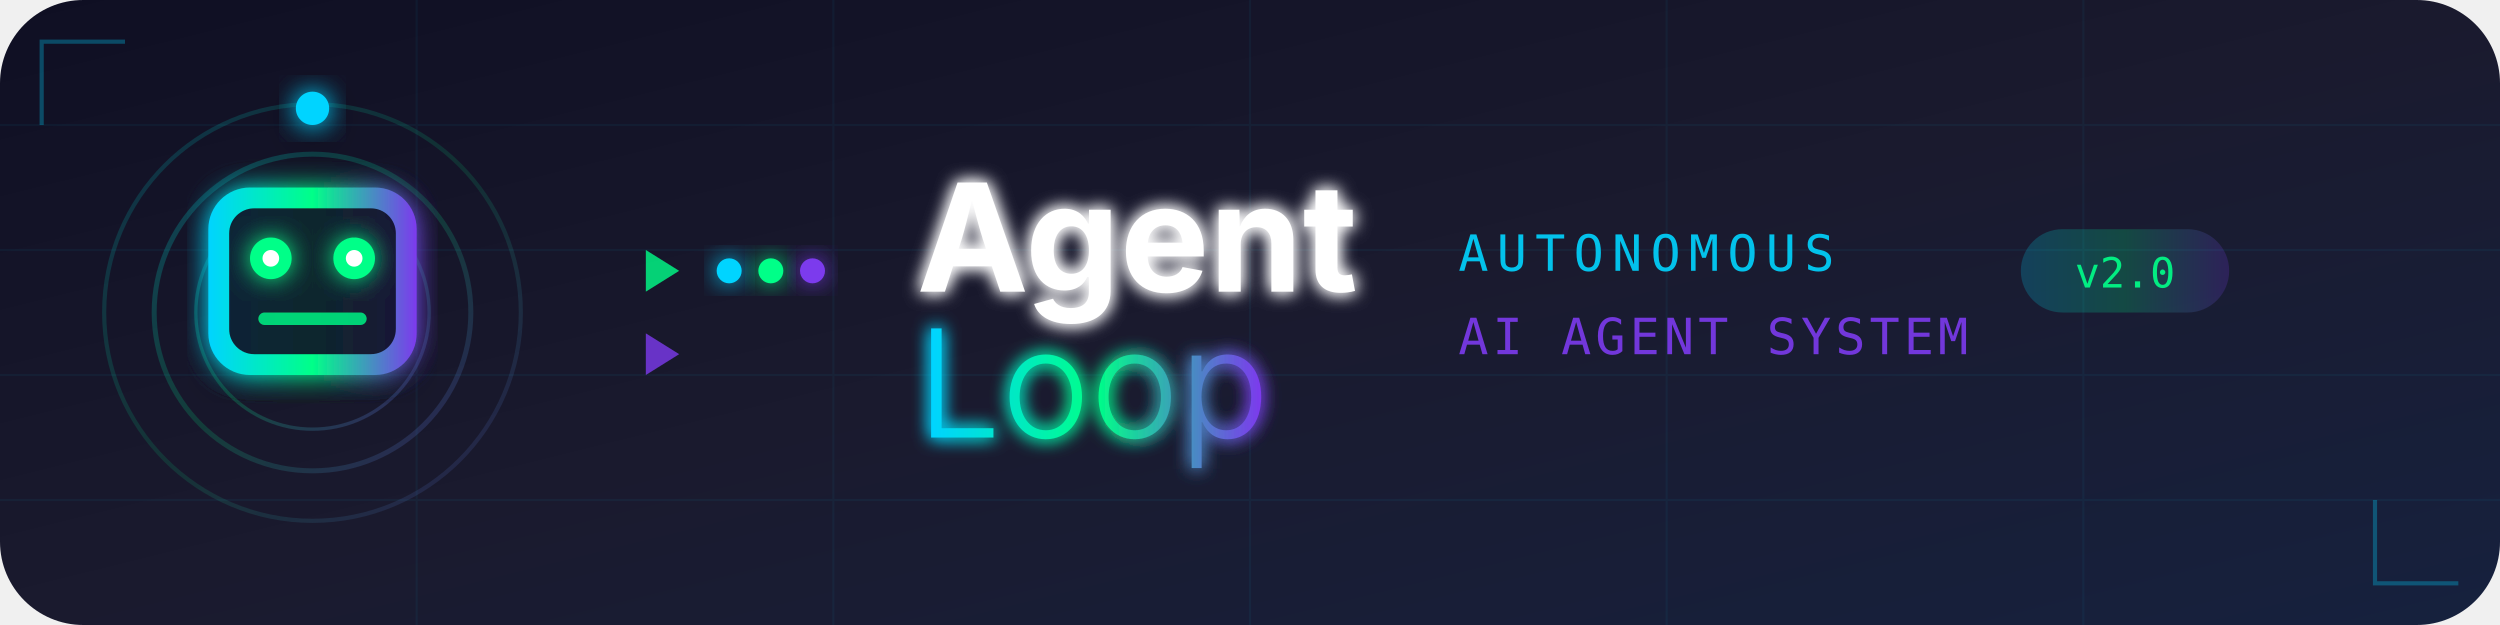
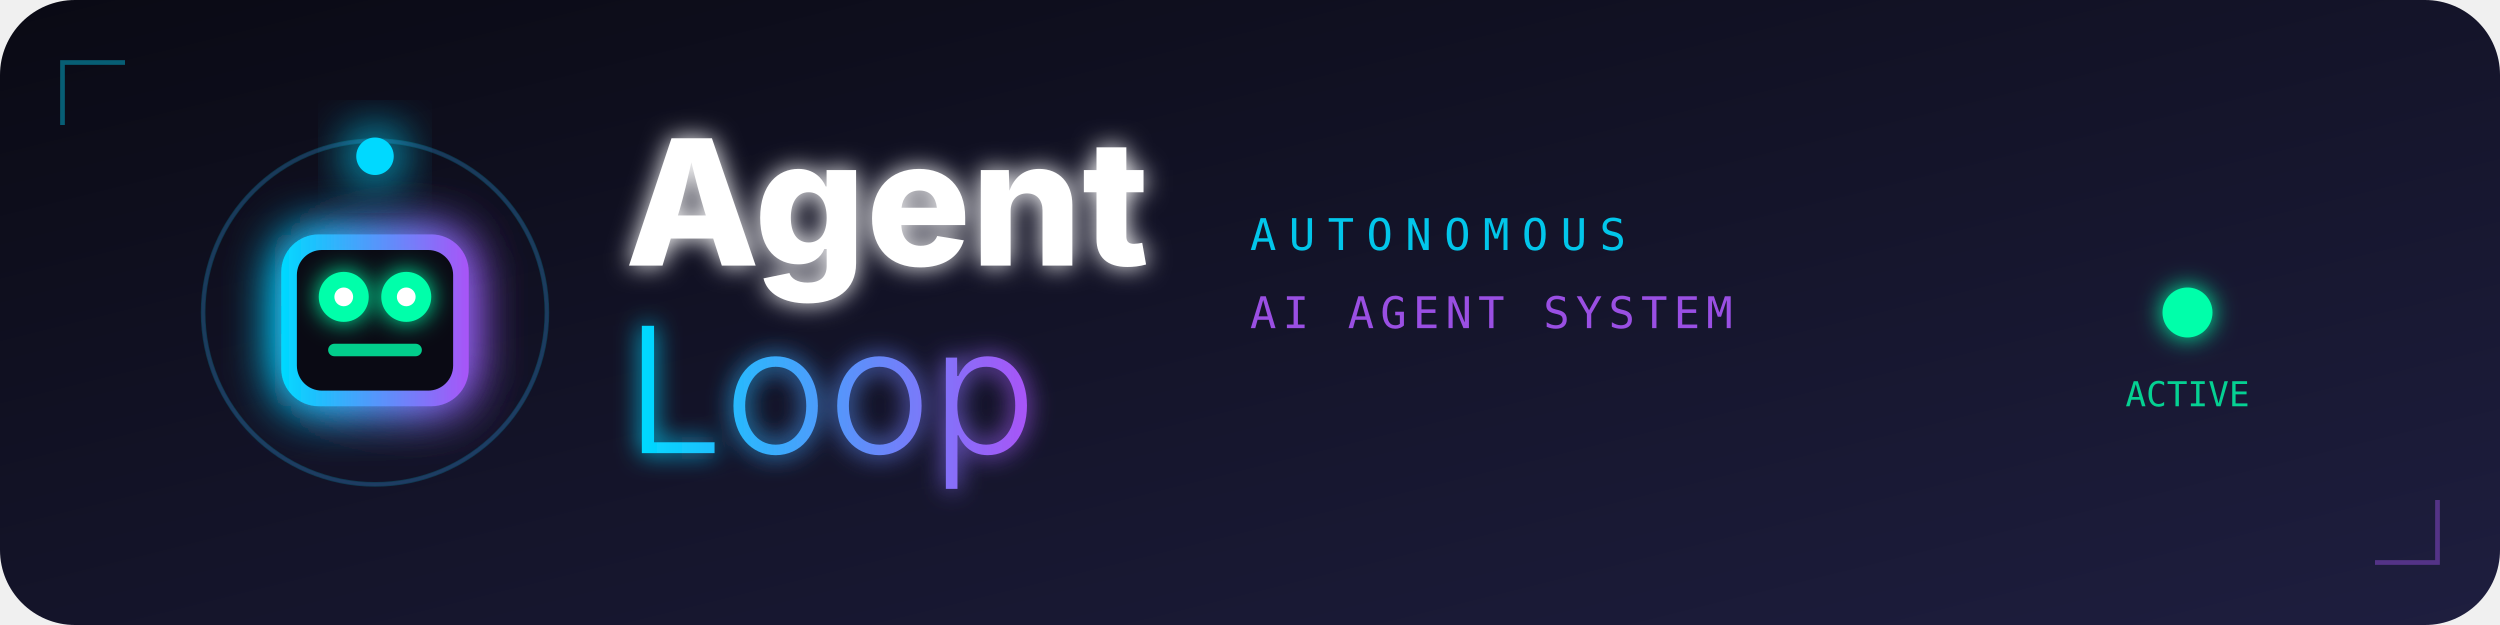
- <svg xmlns="http://www.w3.org/2000/svg" viewBox="0 0 600 150" width="600" height="150">
+ <svg xmlns="http://www.w3.org/2000/svg" viewBox="0 0 800 200" width="800" height="200">
  <defs>
    <linearGradient id="bgGrad" x1="0%" y1="0%" x2="100%" y2="100%">
-       <stop offset="0%" style="stop-color:#0f0f23" />
-       <stop offset="50%" style="stop-color:#1a1a2e" />
-       <stop offset="100%" style="stop-color:#16213e" />
+       <stop offset="0%" style="stop-color:#0a0a14" />
+       <stop offset="100%" style="stop-color:#1e1e3f" />
    </linearGradient>
    <linearGradient id="accentGrad" x1="0%" y1="0%" x2="100%" y2="0%">
-       <stop offset="0%" style="stop-color:#00d4ff" />
-       <stop offset="50%" style="stop-color:#00ff88" />
-       <stop offset="100%" style="stop-color:#7c3aed" />
+       <stop offset="0%" style="stop-color:#00d9ff" />
+       <stop offset="100%" style="stop-color:#a855f7" />
    </linearGradient>
-     <linearGradient id="accentGrad2" x1="0%" y1="0%" x2="100%" y2="100%">
-       <stop offset="0%" style="stop-color:#7c3aed" />
-       <stop offset="100%" style="stop-color:#00d4ff" />
-     </linearGradient>
-     <linearGradient id="ringGrad" x1="0%" y1="0%" x2="100%" y2="100%">
-       <stop offset="0%" style="stop-color:#00d4ff;stop-opacity:0.6" />
-       <stop offset="50%" style="stop-color:#00ff88;stop-opacity:0.4" />
-       <stop offset="100%" style="stop-color:#7c3aed;stop-opacity:0.6" />
-     </linearGradient>
-     <filter id="glow" x="-50%" y="-50%" width="200%" height="200%">
-       <feGaussianBlur stdDeviation="3" result="coloredBlur" />
+     <filter id="glow" x="-100%" y="-100%" width="300%" height="300%">
+       <feGaussianBlur stdDeviation="4" result="coloredBlur" />
      <feMerge>
        <feMergeNode in="coloredBlur" />
        <feMergeNode in="SourceGraphic" />
      </feMerge>
    </filter>
-     <filter id="shadow">
-       <feDropShadow dx="0" dy="2" stdDeviation="4" flood-opacity="0.4" />
-     </filter>
-     <filter id="textGlow" x="-50%" y="-50%" width="200%" height="200%">
-       <feGaussianBlur stdDeviation="2" result="blur" />
+     <filter id="strongGlow" x="-100%" y="-100%" width="300%" height="300%">
+       <feGaussianBlur stdDeviation="8" result="coloredBlur" />
      <feMerge>
-         <feMergeNode in="blur" />
-         <feMergeNode in="blur" />
+         <feMergeNode in="coloredBlur" />
+         <feMergeNode in="coloredBlur" />
        <feMergeNode in="SourceGraphic" />
      </feMerge>
    </filter>
  </defs>
-   <rect width="600" height="150" rx="20" fill="url(#bgGrad)" />
-   <g opacity="0.05">
-     <line x1="0" y1="30" x2="600" y2="30" stroke="#00d4ff" stroke-width="0.5" />
-     <line x1="0" y1="60" x2="600" y2="60" stroke="#00d4ff" stroke-width="0.5" />
-     <line x1="0" y1="90" x2="600" y2="90" stroke="#00d4ff" stroke-width="0.5" />
-     <line x1="0" y1="120" x2="600" y2="120" stroke="#00d4ff" stroke-width="0.5" />
-     <line x1="100" y1="0" x2="100" y2="150" stroke="#00d4ff" stroke-width="0.5" />
-     <line x1="200" y1="0" x2="200" y2="150" stroke="#00d4ff" stroke-width="0.5" />
-     <line x1="300" y1="0" x2="300" y2="150" stroke="#00d4ff" stroke-width="0.5" />
-     <line x1="400" y1="0" x2="400" y2="150" stroke="#00d4ff" stroke-width="0.5" />
-     <line x1="500" y1="0" x2="500" y2="150" stroke="#00d4ff" stroke-width="0.5" />
+   <rect width="800" height="200" rx="24" fill="url(#bgGrad)" />
+   <g transform="translate(60, 40)">
+     <circle cx="60" cy="60" r="55" fill="none" stroke="#00d9ff" stroke-width="1.5" opacity="0.2" />
+     <circle cx="60" cy="60" r="55" fill="none" stroke="#a855f7" stroke-width="1" opacity="0.1">
+       <animate attributeName="r" values="55;60;55" dur="3s" repeatCount="indefinite" />
+     </circle>
+     <rect x="30" y="35" width="60" height="55" rx="12" fill="url(#accentGrad)" filter="url(#strongGlow)" />
+     <rect x="35" y="40" width="50" height="45" rx="8" fill="#0a0a14" />
+     <circle cx="50" cy="55" r="8" fill="#00ffaa" filter="url(#glow)">
+       <animate attributeName="r" values="8;6;8" dur="2s" repeatCount="indefinite" />
+     </circle>
+     <circle cx="50" cy="55" r="3" fill="#ffffff" />
+     <circle cx="70" cy="55" r="8" fill="#00ffaa" filter="url(#glow)">
+       <animate attributeName="r" values="8;6;8" dur="2s" repeatCount="indefinite" />
+     </circle>
+     <circle cx="70" cy="55" r="3" fill="#ffffff" />
+     <line x1="60" y1="35" x2="60" y2="15" stroke="url(#accentGrad)" stroke-width="3" stroke-linecap="round" />
+     <circle cx="60" cy="10" r="6" fill="#00d9ff" filter="url(#strongGlow)">
+       <animate attributeName="opacity" values="1;0.5;1" dur="1s" repeatCount="indefinite" />
+     </circle>
+     <rect x="45" y="70" width="30" height="4" rx="2" fill="#00ffaa" opacity="0.8" />
  </g>
-   <circle cx="75" cy="75" r="50" fill="none" stroke="url(#ringGrad)" stroke-width="1" opacity="0.3">
-     <animate attributeName="r" values="50;55;50" dur="4s" repeatCount="indefinite" />
-     <animate attributeName="opacity" values="0.3;0.15;0.3" dur="4s" repeatCount="indefinite" />
-   </circle>
-   <circle cx="75" cy="75" r="38" fill="none" stroke="url(#ringGrad)" stroke-width="1.2" opacity="0.4">
-     <animate attributeName="r" values="38;42;38" dur="3s" repeatCount="indefinite" />
-   </circle>
-   <circle cx="75" cy="75" r="28" fill="none" stroke="url(#ringGrad)" stroke-width="0.8" opacity="0.5">
-     <animate attributeName="r" values="28;32;28" dur="2s" repeatCount="indefinite" />
-   </circle>
-   <g filter="url(#shadow)">
-     <rect x="50" y="45" width="50" height="45" rx="10" fill="url(#accentGrad)" filter="url(#glow)" />
-     <rect x="55" y="50" width="40" height="35" rx="6" fill="#0f0f23" opacity="0.9" />
-     <circle cx="65" cy="62" r="5" fill="#00ff88" filter="url(#glow)">
-       <animate attributeName="r" values="5;4;5" dur="2s" repeatCount="indefinite" />
+   <text x="200" y="85" font-family="system-ui, -apple-system, sans-serif" font-size="56" font-weight="800" fill="white" filter="url(#glow)">Agent</text>
+   <text x="200" y="145" font-family="system-ui, -apple-system, sans-serif" font-size="56" font-weight="300" fill="url(#accentGrad)" filter="url(#glow)">Loop</text>
+   <text x="400" y="80" font-family="ui-monospace, monospace" font-size="14" fill="#00d9ff" letter-spacing="4" opacity="0.9">AUTONOMOUS</text>
+   <text x="400" y="105" font-family="ui-monospace, monospace" font-size="14" fill="#a855f7" letter-spacing="2" opacity="0.9">AI AGENT SYSTEM</text>
+   <line x1="400" y1="125" x2="550" y2="125" stroke="url(#accentGrad)" stroke-width="1" opacity="0.5" />
+   <g transform="translate(700, 100)">
+     <circle r="8" fill="#00ffaa" filter="url(#glow)">
+       <animate attributeName="opacity" values="1;0.4;1" dur="1.5s" repeatCount="indefinite" />
    </circle>
-     <circle cx="65" cy="62" r="2" fill="#ffffff" />
-     <circle cx="85" cy="62" r="5" fill="#00ff88" filter="url(#glow)">
-       <animate attributeName="r" values="5;4;5" dur="2s" repeatCount="indefinite" />
-     </circle>
-     <circle cx="85" cy="62" r="2" fill="#ffffff" />
-     <line x1="75" y1="45" x2="75" y2="30" stroke="url(#accentGrad)" stroke-width="2.5" stroke-linecap="round" />
-     <circle cx="75" cy="26" r="4" fill="#00d4ff" filter="url(#glow)">
-       <animate attributeName="opacity" values="1;0.4;1" dur="1.5s" repeatCount="indefinite" />
-       <animate attributeName="r" values="4;5;4" dur="1.5s" repeatCount="indefinite" />
-     </circle>
-     <rect x="62" y="75" width="26" height="3" rx="1.5" fill="#00ff88" opacity="0.8">
-       <animate attributeName="width" values="26;20;26" dur="2s" repeatCount="indefinite" />
-     </rect>
+     <text x="0" y="30" font-family="ui-monospace, monospace" font-size="11" fill="#00ffaa" text-anchor="middle" opacity="0.8">ACTIVE</text>
  </g>
-   <g stroke="url(#accentGrad)" stroke-width="2" fill="none" stroke-linecap="round" opacity="0.7" filter="url(#glow)">
-     <path d="M135 65 L160 65">
-       <animate attributeName="stroke-dasharray" values="0,25;25,0" dur="1s" repeatCount="indefinite" />
-     </path>
-     <path d="M135 85 L160 85">
-       <animate attributeName="stroke-dasharray" values="0,25;25,0" dur="1s" repeatCount="indefinite" begin="0.3s" />
-     </path>
-   </g>
-   <polygon points="163,65 155,60 155,70" fill="#00ff88" opacity="0.8">
-     <animate attributeName="opacity" values="0.8;0.4;0.8" dur="1s" repeatCount="indefinite" />
-   </polygon>
-   <polygon points="163,85 155,80 155,90" fill="#7c3aed" opacity="0.8">
-     <animate attributeName="opacity" values="0.8;0.4;0.8" dur="1s" repeatCount="indefinite" begin="0.3s" />
-   </polygon>
-   <circle cx="175" cy="65" r="3" fill="#00d4ff" filter="url(#glow)">
-     <animate attributeName="opacity" values="0;1;0" dur="1s" repeatCount="indefinite" />
-   </circle>
-   <circle cx="185" cy="65" r="3" fill="#00ff88" filter="url(#glow)">
-     <animate attributeName="opacity" values="0;1;0" dur="1s" repeatCount="indefinite" begin="0.2s" />
-   </circle>
-   <circle cx="195" cy="65" r="3" fill="#7c3aed" filter="url(#glow)">
-     <animate attributeName="opacity" values="0;1;0" dur="1s" repeatCount="indefinite" begin="0.4s" />
-   </circle>
-   <text x="220" y="70" font-family="'SF Pro Display', 'Helvetica Neue', sans-serif" font-size="36" font-weight="700" fill="white" filter="url(#textGlow)">Agent</text>
-   <text x="220" y="105" font-family="'SF Pro Display', 'Helvetica Neue', sans-serif" font-size="36" font-weight="300" fill="url(#accentGrad)" filter="url(#textGlow)">Loop</text>
-   <text x="350" y="65" font-family="'SF Mono', 'Monaco', monospace" font-size="12" fill="#00d4ff" opacity="0.9" letter-spacing="2">AUTONOMOUS</text>
-   <text x="350" y="85" font-family="'SF Mono', 'Monaco', monospace" font-size="12" fill="#7c3aed" opacity="0.9" letter-spacing="1">AI AGENT SYSTEM</text>
-   <rect x="485" y="55" width="50" height="20" rx="10" fill="url(#accentGrad)" opacity="0.2" />
-   <text x="510" y="69" font-family="'SF Mono', 'Monaco', monospace" font-size="10" fill="#00ff88" text-anchor="middle" opacity="0.9">v2.0</text>
-   <g stroke="#00d4ff" stroke-width="1" opacity="0.3">
-     <path d="M10 30 L10 10 L30 10" fill="none" />
-     <path d="M570 120 L570 140 L590 140" fill="none" />
-   </g>
+   <path d="M20 40 L20 20 L40 20" fill="none" stroke="#00d9ff" stroke-width="1.5" opacity="0.4" />
+   <path d="M780 160 L780 180 L760 180" fill="none" stroke="#a855f7" stroke-width="1.5" opacity="0.4" />
</svg>
